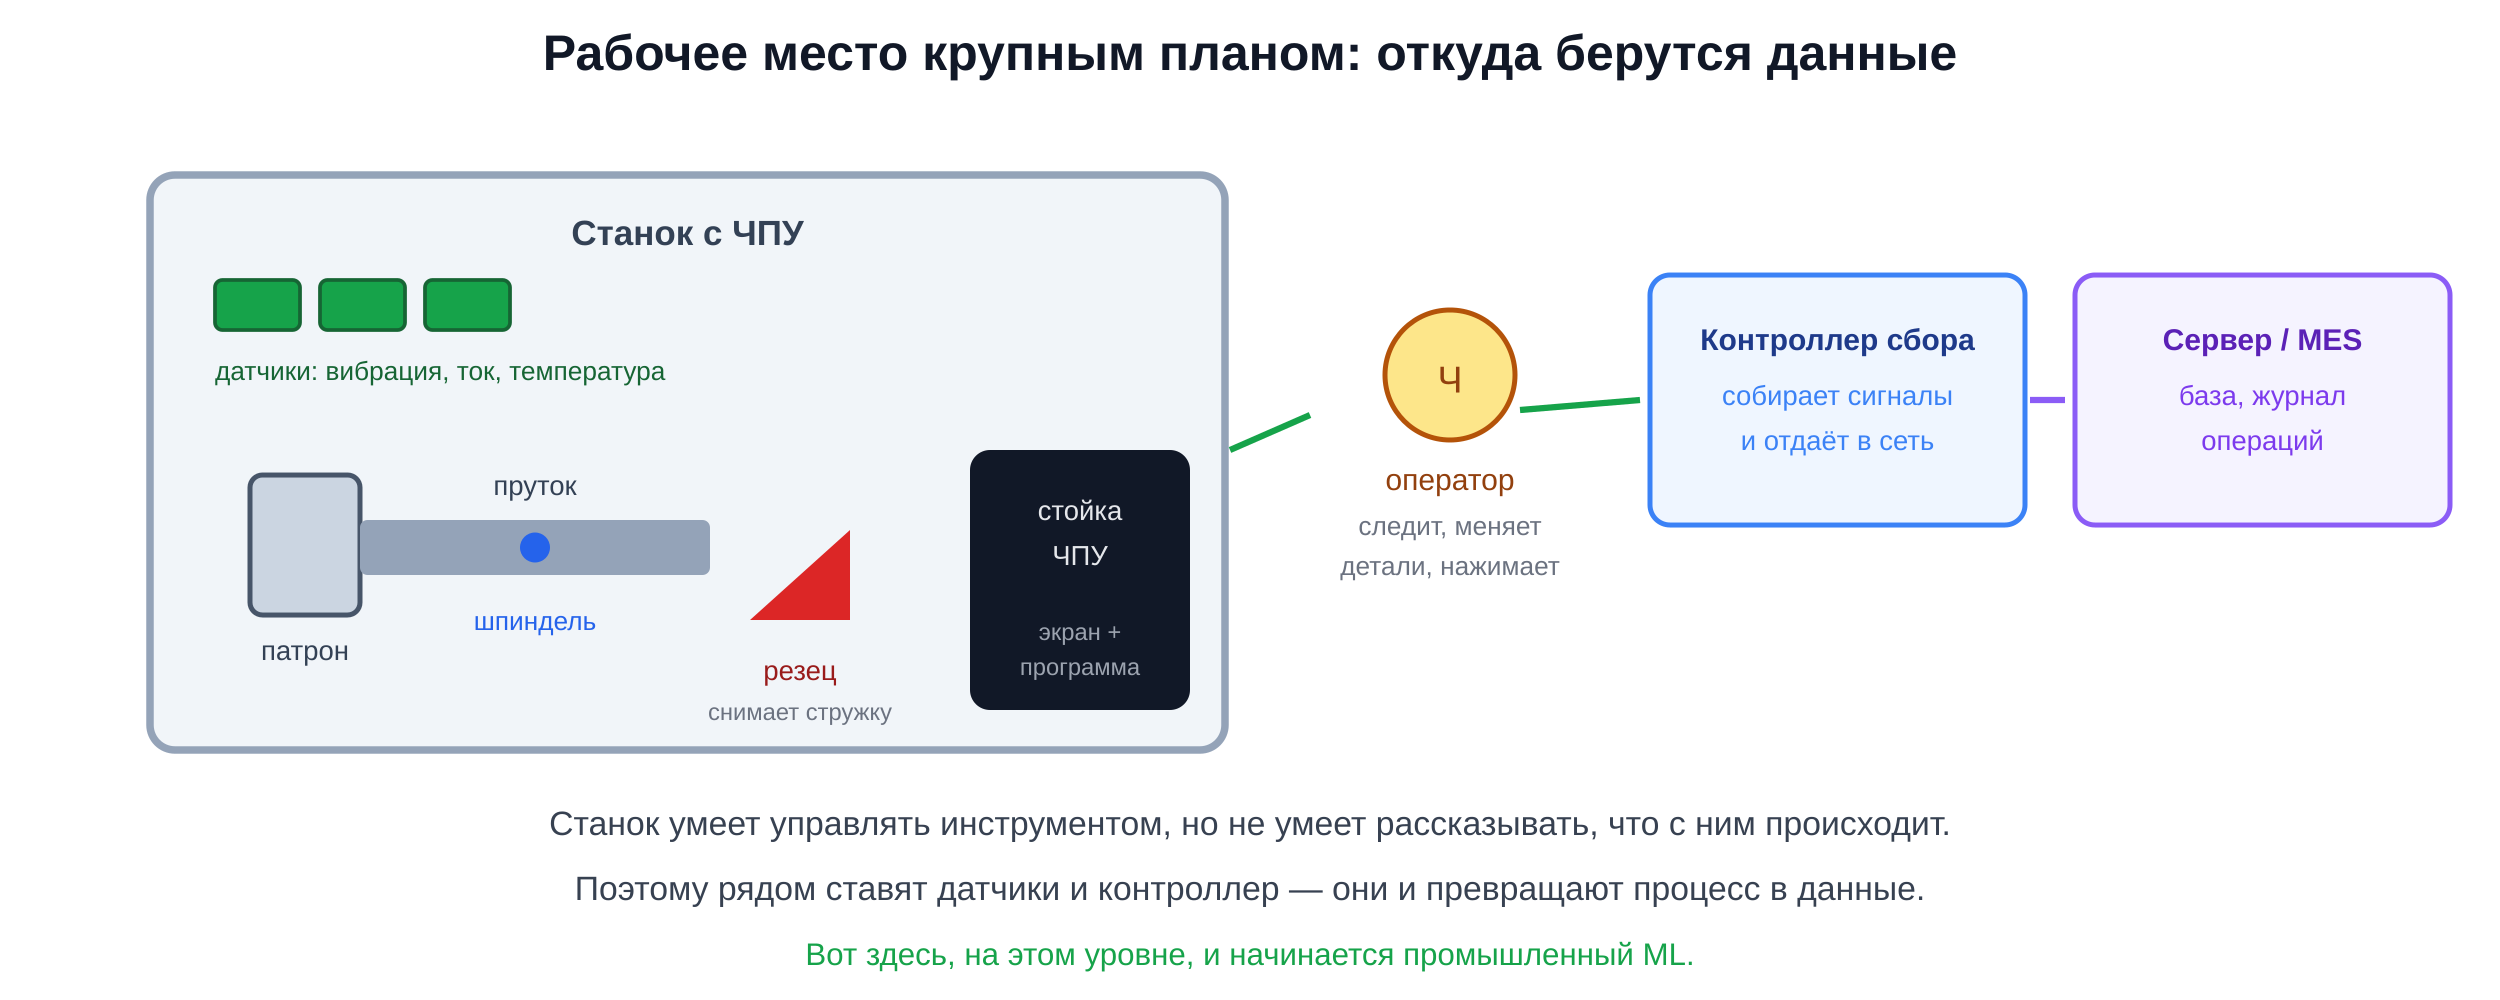
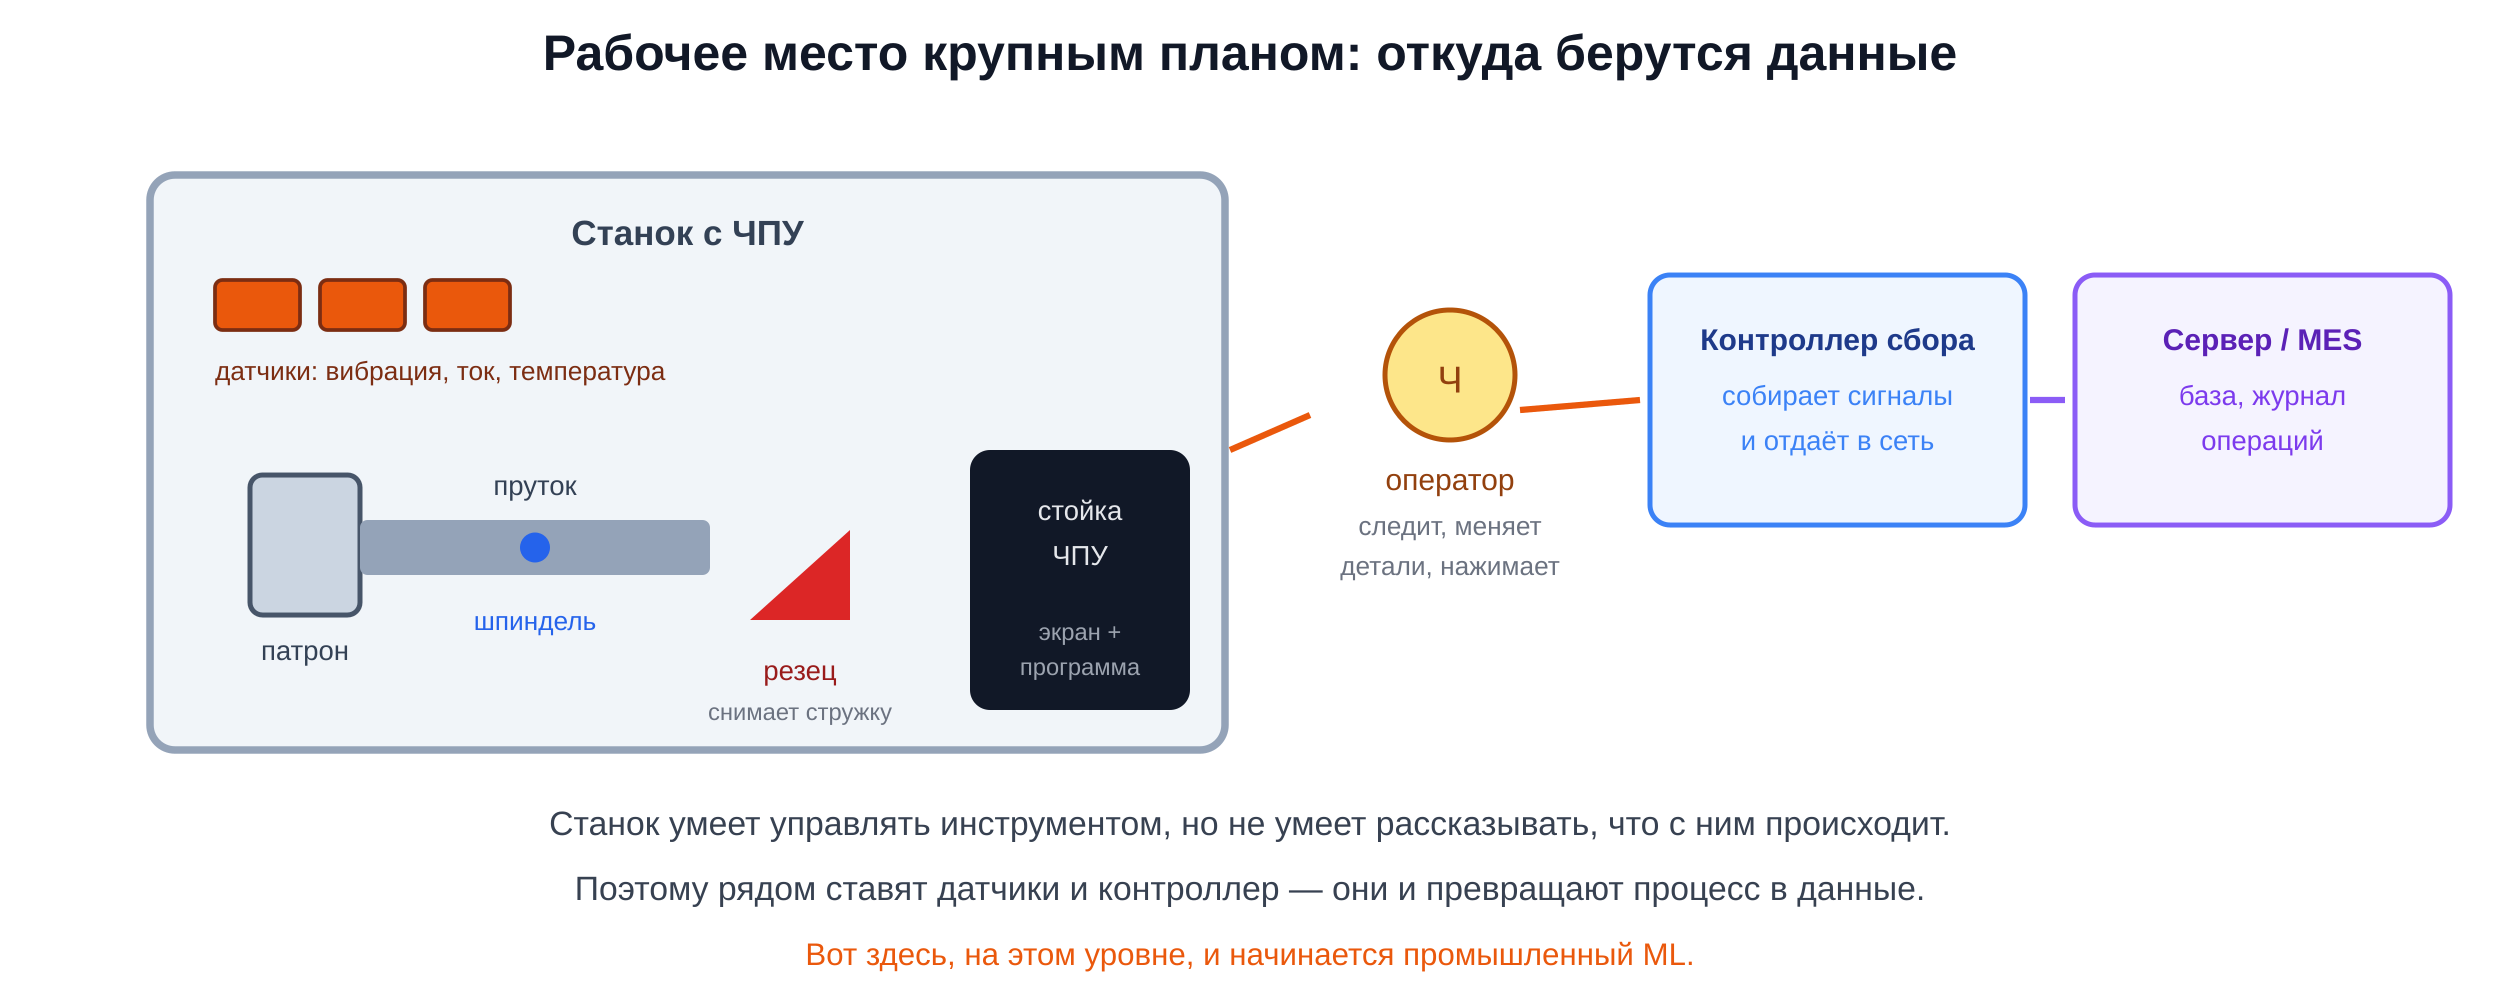
<svg xmlns="http://www.w3.org/2000/svg" width="1000" height="400" viewBox="0 0 1000 400" font-family="Arial, Helvetica, sans-serif">
  <rect width="1000" height="400" fill="#ffffff" />
  <text x="500" y="28" text-anchor="middle" font-size="20" font-weight="bold" fill="#111827">Рабочее место крупным планом: откуда берутся данные</text>
  <rect x="60" y="70" width="430" height="230" rx="10" fill="#f1f5f9" stroke="#94a3b8" stroke-width="3" />
  <text x="275" y="98" text-anchor="middle" font-size="14" font-weight="bold" fill="#334155">Станок с ЧПУ</text>
-   <g fill="#16A34A" stroke="#166534" stroke-width="1.5">
+   <g fill="#EA580C" stroke="#7c2d12" stroke-width="1.5">
    <rect x="86" y="112" width="34" height="20" rx="3" />
    <rect x="128" y="112" width="34" height="20" rx="3" />
    <rect x="170" y="112" width="34" height="20" rx="3" />
  </g>
-   <text x="86" y="152" font-size="10.5" fill="#166534">датчики: вибрация, ток, температура</text>
+   <text x="86" y="152" font-size="10.5" fill="#7c2d12">датчики: вибрация, ток, температура</text>
  <rect x="100" y="190" width="44" height="56" rx="5" fill="#cbd5e1" stroke="#475569" stroke-width="2" />
  <text x="122" y="264" text-anchor="middle" font-size="11" fill="#334155">патрон</text>
  <rect x="144" y="208" width="140" height="22" rx="3" fill="#94a3b8" />
  <text x="214" y="198" text-anchor="middle" font-size="11" fill="#334155">пруток</text>
  <circle cx="214" cy="219" r="6" fill="#2563eb" />
  <text x="214" y="252" text-anchor="middle" font-size="10.5" fill="#2563eb">шпиндель</text>
  <path d="M300,248 L340,248 L340,212 z" fill="#dc2626" />
  <text x="320" y="272" text-anchor="middle" font-size="11" fill="#991b1b">резец</text>
  <text x="320" y="288" text-anchor="middle" font-size="9.5" fill="#6b7280">снимает стружку</text>
  <rect x="388" y="180" width="88" height="104" rx="8" fill="#111827" />
  <text x="432" y="208" text-anchor="middle" font-size="11" fill="#e5e7eb">стойка</text>
  <text x="432" y="226" text-anchor="middle" font-size="11" fill="#e5e7eb">ЧПУ</text>
  <text x="432" y="256" text-anchor="middle" font-size="9.5" fill="#9ca3af">экран +</text>
  <text x="432" y="270" text-anchor="middle" font-size="9.5" fill="#9ca3af">программа</text>
  <circle cx="580" cy="150" r="26" fill="#fde68a" stroke="#b45309" stroke-width="2" />
  <text x="580" y="157" text-anchor="middle" font-size="15" fill="#92400e">Ч</text>
  <text x="580" y="196" text-anchor="middle" font-size="12" fill="#92400e">оператор</text>
  <text x="580" y="214" text-anchor="middle" font-size="10.5" fill="#6b7280">следит, меняет</text>
  <text x="580" y="230" text-anchor="middle" font-size="10.5" fill="#6b7280">детали, нажимает</text>
  <rect x="660" y="110" width="150" height="100" rx="8" fill="#eff6ff" stroke="#3b82f6" stroke-width="2" />
  <text x="735" y="140" text-anchor="middle" font-size="12" font-weight="bold" fill="#1e3a8a">Контроллер сбора</text>
  <text x="735" y="162" text-anchor="middle" font-size="11" fill="#3b82f6">собирает сигналы</text>
  <text x="735" y="180" text-anchor="middle" font-size="11" fill="#3b82f6">и отдаёт в сеть</text>
  <rect x="830" y="110" width="150" height="100" rx="8" fill="#f5f3ff" stroke="#8b5cf6" stroke-width="2" />
  <text x="905" y="140" text-anchor="middle" font-size="12" font-weight="bold" fill="#5b21b6">Сервер / MES</text>
  <text x="905" y="162" text-anchor="middle" font-size="11" fill="#7c3aed">база, журнал</text>
  <text x="905" y="180" text-anchor="middle" font-size="11" fill="#7c3aed">операций</text>
-   <g stroke="#16A34A" stroke-width="2.5">
+   <g stroke="#EA580C" stroke-width="2.5">
    <line x1="492" y1="180" x2="524" y2="166" />
    <line x1="608" y1="164" x2="656" y2="160" />
  </g>
  <line x1="812" y1="160" x2="826" y2="160" stroke="#8b5cf6" stroke-width="2.5" />
  <text x="500" y="334" text-anchor="middle" font-size="13.5" fill="#374151">Станок умеет управлять инструментом, но не умеет рассказывать, что с ним происходит.</text>
  <text x="500" y="360" text-anchor="middle" font-size="13.5" fill="#374151">Поэтому рядом ставят датчики и контроллер — они и превращают процесс в данные.</text>
-   <text x="500" y="386" text-anchor="middle" font-size="12.5" fill="#16A34A">Вот здесь, на этом уровне, и начинается промышленный ML.</text>
+   <text x="500" y="386" text-anchor="middle" font-size="12.5" fill="#EA580C">Вот здесь, на этом уровне, и начинается промышленный ML.</text>
</svg>
